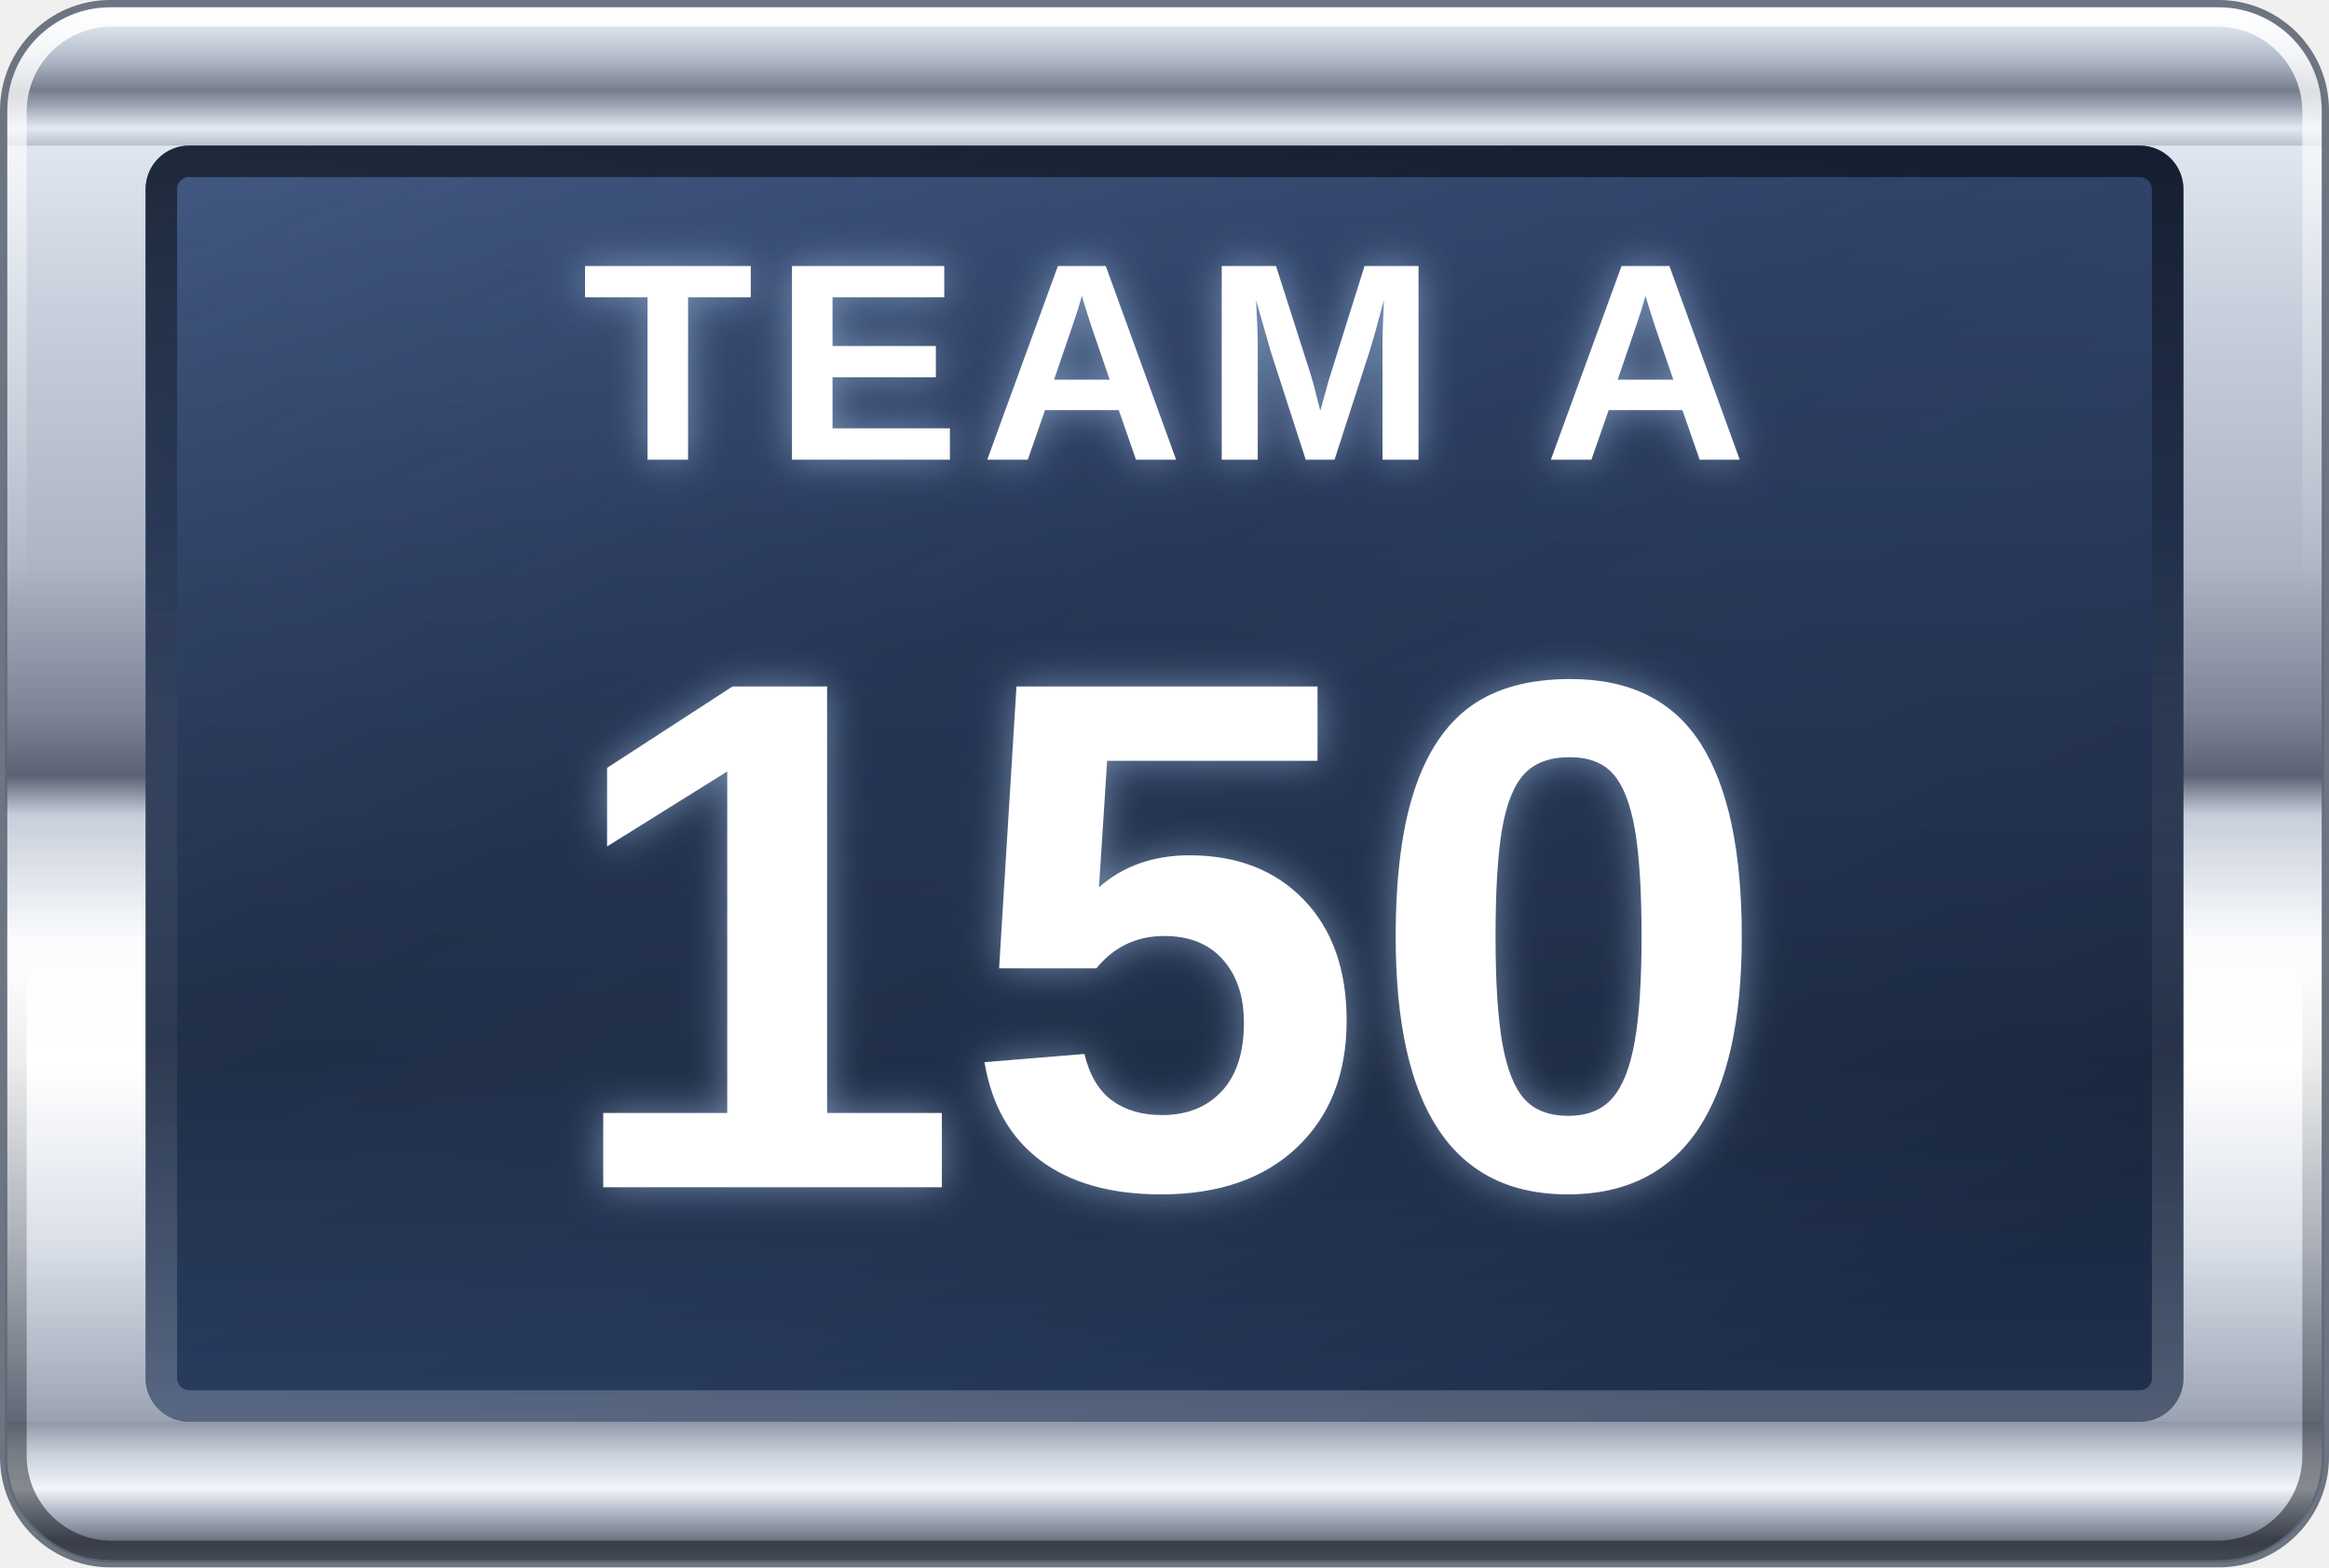
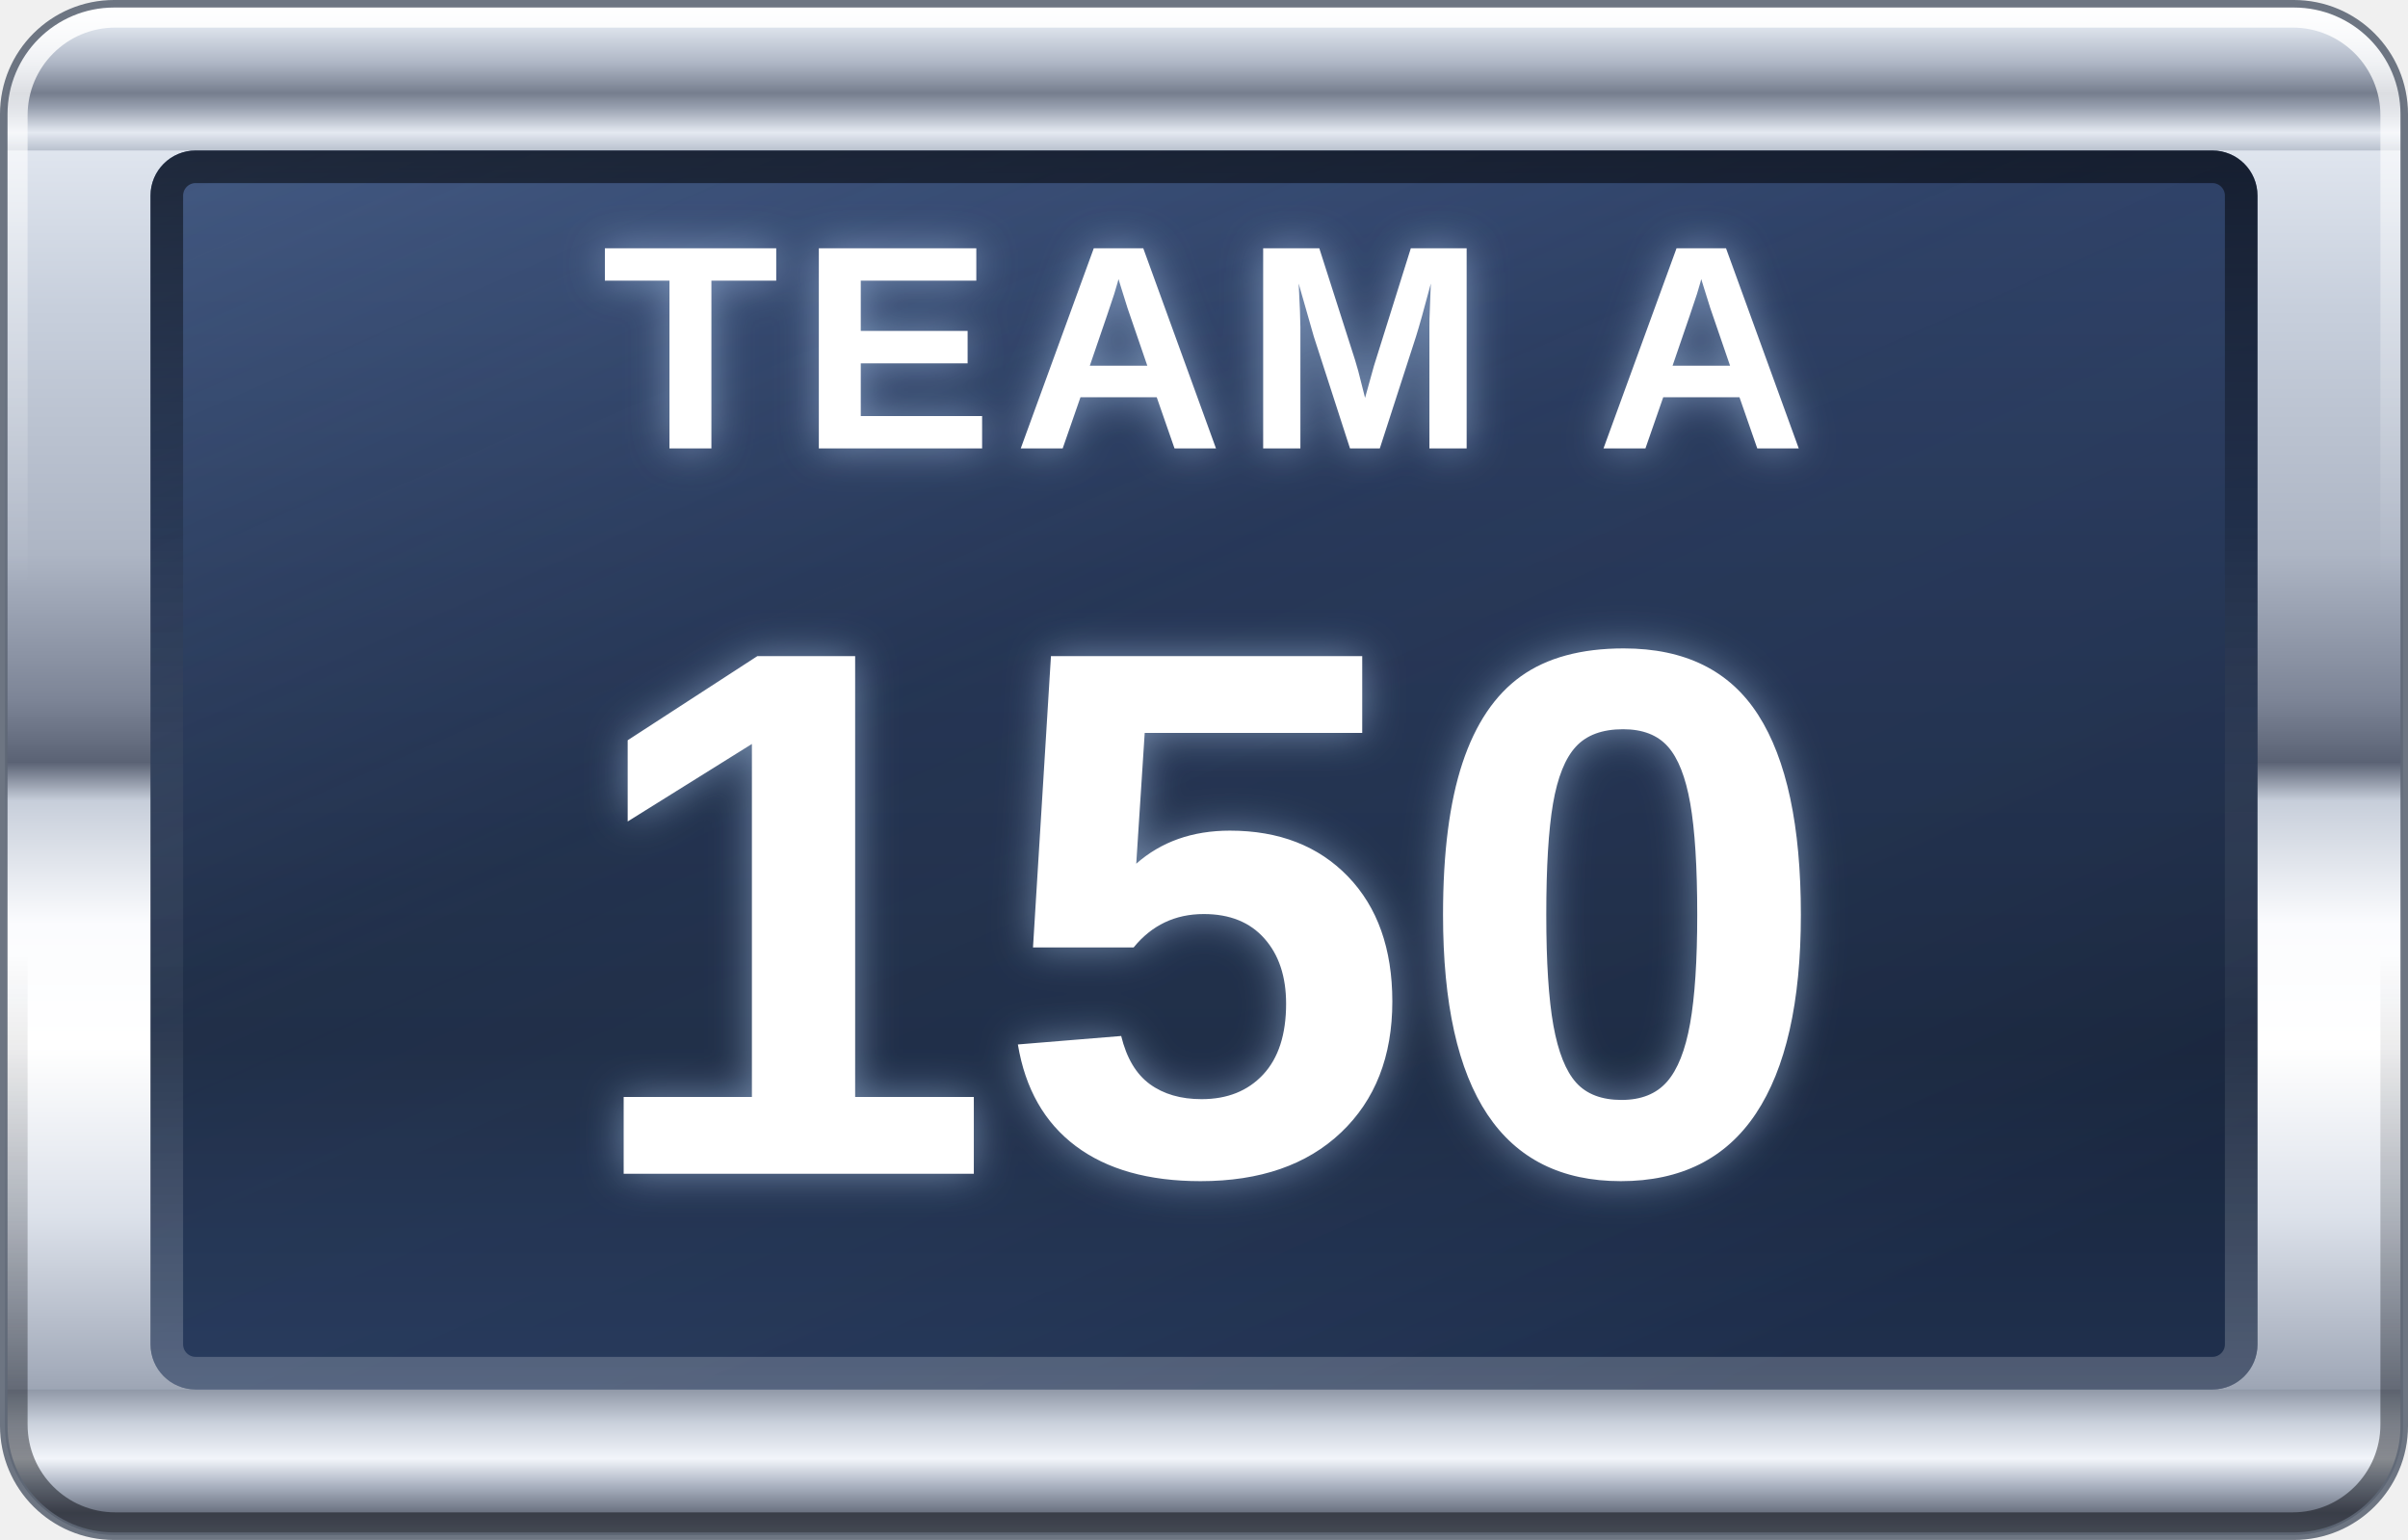
- <svg xmlns="http://www.w3.org/2000/svg" viewBox="0 0 480 323" width="480" height="323">
+ <svg xmlns="http://www.w3.org/2000/svg" viewBox="0 0 480 307" width="480" height="307">
  <defs>
    <linearGradient id="chrome" x1="0" y1="0" x2="0" y2="1">
      <stop offset="0.00" stop-color="#F6F9FD" />
      <stop offset="0.06" stop-color="#E8EDF5" />
      <stop offset="0.20" stop-color="#C7CFDC" />
      <stop offset="0.36" stop-color="#ADB5C4" />
      <stop offset="0.455" stop-color="#7C8496" />
      <stop offset="0.495" stop-color="#5A6274" />
      <stop offset="0.520" stop-color="#C7CEDA" />
      <stop offset="0.60" stop-color="#FBFCFE" />
      <stop offset="0.68" stop-color="#FFFFFF" />
      <stop offset="0.79" stop-color="#DCE1EA" />
      <stop offset="0.89" stop-color="#A5ADBC" />
      <stop offset="0.96" stop-color="#79818F" />
      <stop offset="1.00" stop-color="#AEB6C4" />
    </linearGradient>
    <linearGradient id="bevel" x1="0" y1="0" x2="0" y2="1">
      <stop offset="0.00" stop-color="#FFFFFF" stop-opacity="0.95" />
      <stop offset="0.16" stop-color="#FFFFFF" stop-opacity="0.40" />
      <stop offset="0.38" stop-color="#FFFFFF" stop-opacity="0.00" />
      <stop offset="0.62" stop-color="#0B0E14" stop-opacity="0.00" />
      <stop offset="0.85" stop-color="#0B0E14" stop-opacity="0.30" />
      <stop offset="1.00" stop-color="#0B0E14" stop-opacity="0.55" />
    </linearGradient>
    <linearGradient id="screen" x1="0" y1="0" x2="0" y2="1">
      <stop offset="0.00" stop-color="#2C3E63" />
      <stop offset="0.35" stop-color="#22314F" />
      <stop offset="0.72" stop-color="#1B283F" />
      <stop offset="1.00" stop-color="#243657" />
    </linearGradient>
    <linearGradient id="recess" x1="0" y1="0" x2="0" y2="1">
      <stop offset="0.00" stop-color="#000000" stop-opacity="0.55" />
      <stop offset="0.30" stop-color="#000000" stop-opacity="0.18" />
      <stop offset="0.70" stop-color="#FFFFFF" stop-opacity="0.05" />
      <stop offset="1.00" stop-color="#FFFFFF" stop-opacity="0.22" />
    </linearGradient>
    <linearGradient id="sheen" x1="0" y1="0" x2="0.75" y2="1">
      <stop offset="0.00" stop-color="#9FC6FF" stop-opacity="0.20" />
      <stop offset="0.45" stop-color="#7FA8E8" stop-opacity="0.05" />
      <stop offset="1.00" stop-color="#0A1428" stop-opacity="0.18" />
    </linearGradient>
    <filter id="glow" x="-25%" y="-25%" width="150%" height="150%">
      <feGaussianBlur stdDeviation="9" result="b" />
      <feMerge>
        <feMergeNode in="b" />
        <feMergeNode in="SourceGraphic" />
      </feMerge>
    </filter>
    <filter id="textglow" x="-35%" y="-35%" width="170%" height="180%">
      <feDropShadow dx="0" dy="7" stdDeviation="5" flood-color="#04070E" flood-opacity="0.72" />
      <feGaussianBlur in="SourceAlpha" stdDeviation="4" result="b" />
      <feFlood flood-color="#BEDCFF" flood-opacity="0.5" result="c" />
      <feComposite in="c" in2="b" operator="in" result="glow" />
      <feMerge>
        <feMergeNode in="glow" />
        <feMergeNode in="SourceGraphic" />
      </feMerge>
    </filter>
    <linearGradient id="frameTop" gradientUnits="userSpaceOnUse" x1="0" y1="0" x2="0" y2="30">
      <stop offset="0.00" stop-color="#FDFEFF" />
      <stop offset="0.18" stop-color="#DDE3EC" />
      <stop offset="0.42" stop-color="#AEB6C5" />
      <stop offset="0.62" stop-color="#767E8E" />
      <stop offset="0.72" stop-color="#9AA2B1" />
      <stop offset="0.88" stop-color="#E4E9F1" />
      <stop offset="1.00" stop-color="#B9C1CE" />
    </linearGradient>
-     <linearGradient id="frameBottom" gradientUnits="userSpaceOnUse" x1="0" y1="293" x2="0" y2="323">
+     <linearGradient id="frameBottom" gradientUnits="userSpaceOnUse" x1="0" y1="277" x2="0" y2="307">
      <stop offset="0.00" stop-color="#9098A7" />
      <stop offset="0.22" stop-color="#C9D0DB" />
      <stop offset="0.46" stop-color="#F2F5FA" />
      <stop offset="0.64" stop-color="#AAB2C1" />
      <stop offset="0.82" stop-color="#6A7180" />
      <stop offset="1.00" stop-color="#8F97A5" />
    </linearGradient>
    <clipPath id="frameClip">
-       <rect x="1" y="1" width="478" height="321" rx="22" />
+       <rect x="1" y="1" width="478" height="305" rx="22" />
    </clipPath>
    <clipPath id="screenClip">
-       <rect x="30" y="30" width="420" height="263" rx="9" />
+       <rect x="30" y="30" width="420" height="247" rx="9" />
    </clipPath>
  </defs>
  <g transform="translate(0,0)">
-     <rect x="1" y="1" width="478" height="321" rx="22" fill="url(#chrome)" />
+     <rect x="1" y="1" width="478" height="305" rx="22" fill="url(#chrome)" />
    <g clip-path="url(#frameClip)">
      <rect x="0" y="0" width="480" height="30" fill="url(#frameTop)" />
-       <rect x="0" y="293" width="480" height="30" fill="url(#frameBottom)" />
-       <rect x="1" y="1" width="478" height="321" rx="22" fill="none" stroke="url(#bevel)" stroke-width="9" />
+       <rect x="0" y="277" width="480" height="30" fill="url(#frameBottom)" />
+       <rect x="1" y="1" width="478" height="305" rx="22" fill="none" stroke="url(#bevel)" stroke-width="9" />
    </g>
-     <rect x="0.75" y="0.75" width="478.5" height="321.5" rx="22" fill="none" stroke="#5F6776" stroke-width="1.5" stroke-opacity="0.9" />
-     <rect x="30" y="30" width="420" height="263" rx="9" fill="url(#screen)" />
+     <rect x="0.75" y="0.75" width="478.5" height="305.5" rx="22" fill="none" stroke="#5F6776" stroke-width="1.5" stroke-opacity="0.9" />
+     <rect x="30" y="30" width="420" height="247" rx="9" fill="url(#screen)" />
    <g clip-path="url(#screenClip)">
-       <rect x="30" y="30" width="420" height="263" fill="url(#sheen)" />
+       <rect x="30" y="30" width="420" height="247" fill="url(#sheen)" />
    </g>
    <g clip-path="url(#screenClip)">
-       <rect x="30" y="30" width="420" height="263" rx="9" fill="none" stroke="url(#recess)" stroke-width="13" />
+       <rect x="30" y="30" width="420" height="247" rx="9" fill="none" stroke="url(#recess)" stroke-width="13" />
    </g>
-     <text x="240" y="94.73" text-anchor="middle" font-family="'Arial Narrow','Haettenschweiler','Arial Bold',Arial,Helvetica,sans-serif" font-size="58" font-weight="bold" letter-spacing="4" fill="#FFFFFF" filter="url(#textglow)">TEAM A</text>
-     <text x="240" y="244.67" text-anchor="middle" font-family="'Arial Narrow','Haettenschweiler','Arial Bold',Arial,Helvetica,sans-serif" font-size="150" font-weight="bold" fill="#FFFFFF" filter="url(#textglow)">150</text>
+     <text x="240" y="89.40" text-anchor="middle" font-family="'Arial Narrow','Haettenschweiler','Arial Bold',Arial,Helvetica,sans-serif" font-size="58" font-weight="bold" letter-spacing="4" fill="#FFFFFF" filter="url(#textglow)">TEAM A</text>
+     <text x="240" y="234.00" text-anchor="middle" font-family="'Arial Narrow','Haettenschweiler','Arial Bold',Arial,Helvetica,sans-serif" font-size="150" font-weight="bold" fill="#FFFFFF" filter="url(#textglow)">150</text>
  </g>
</svg>
